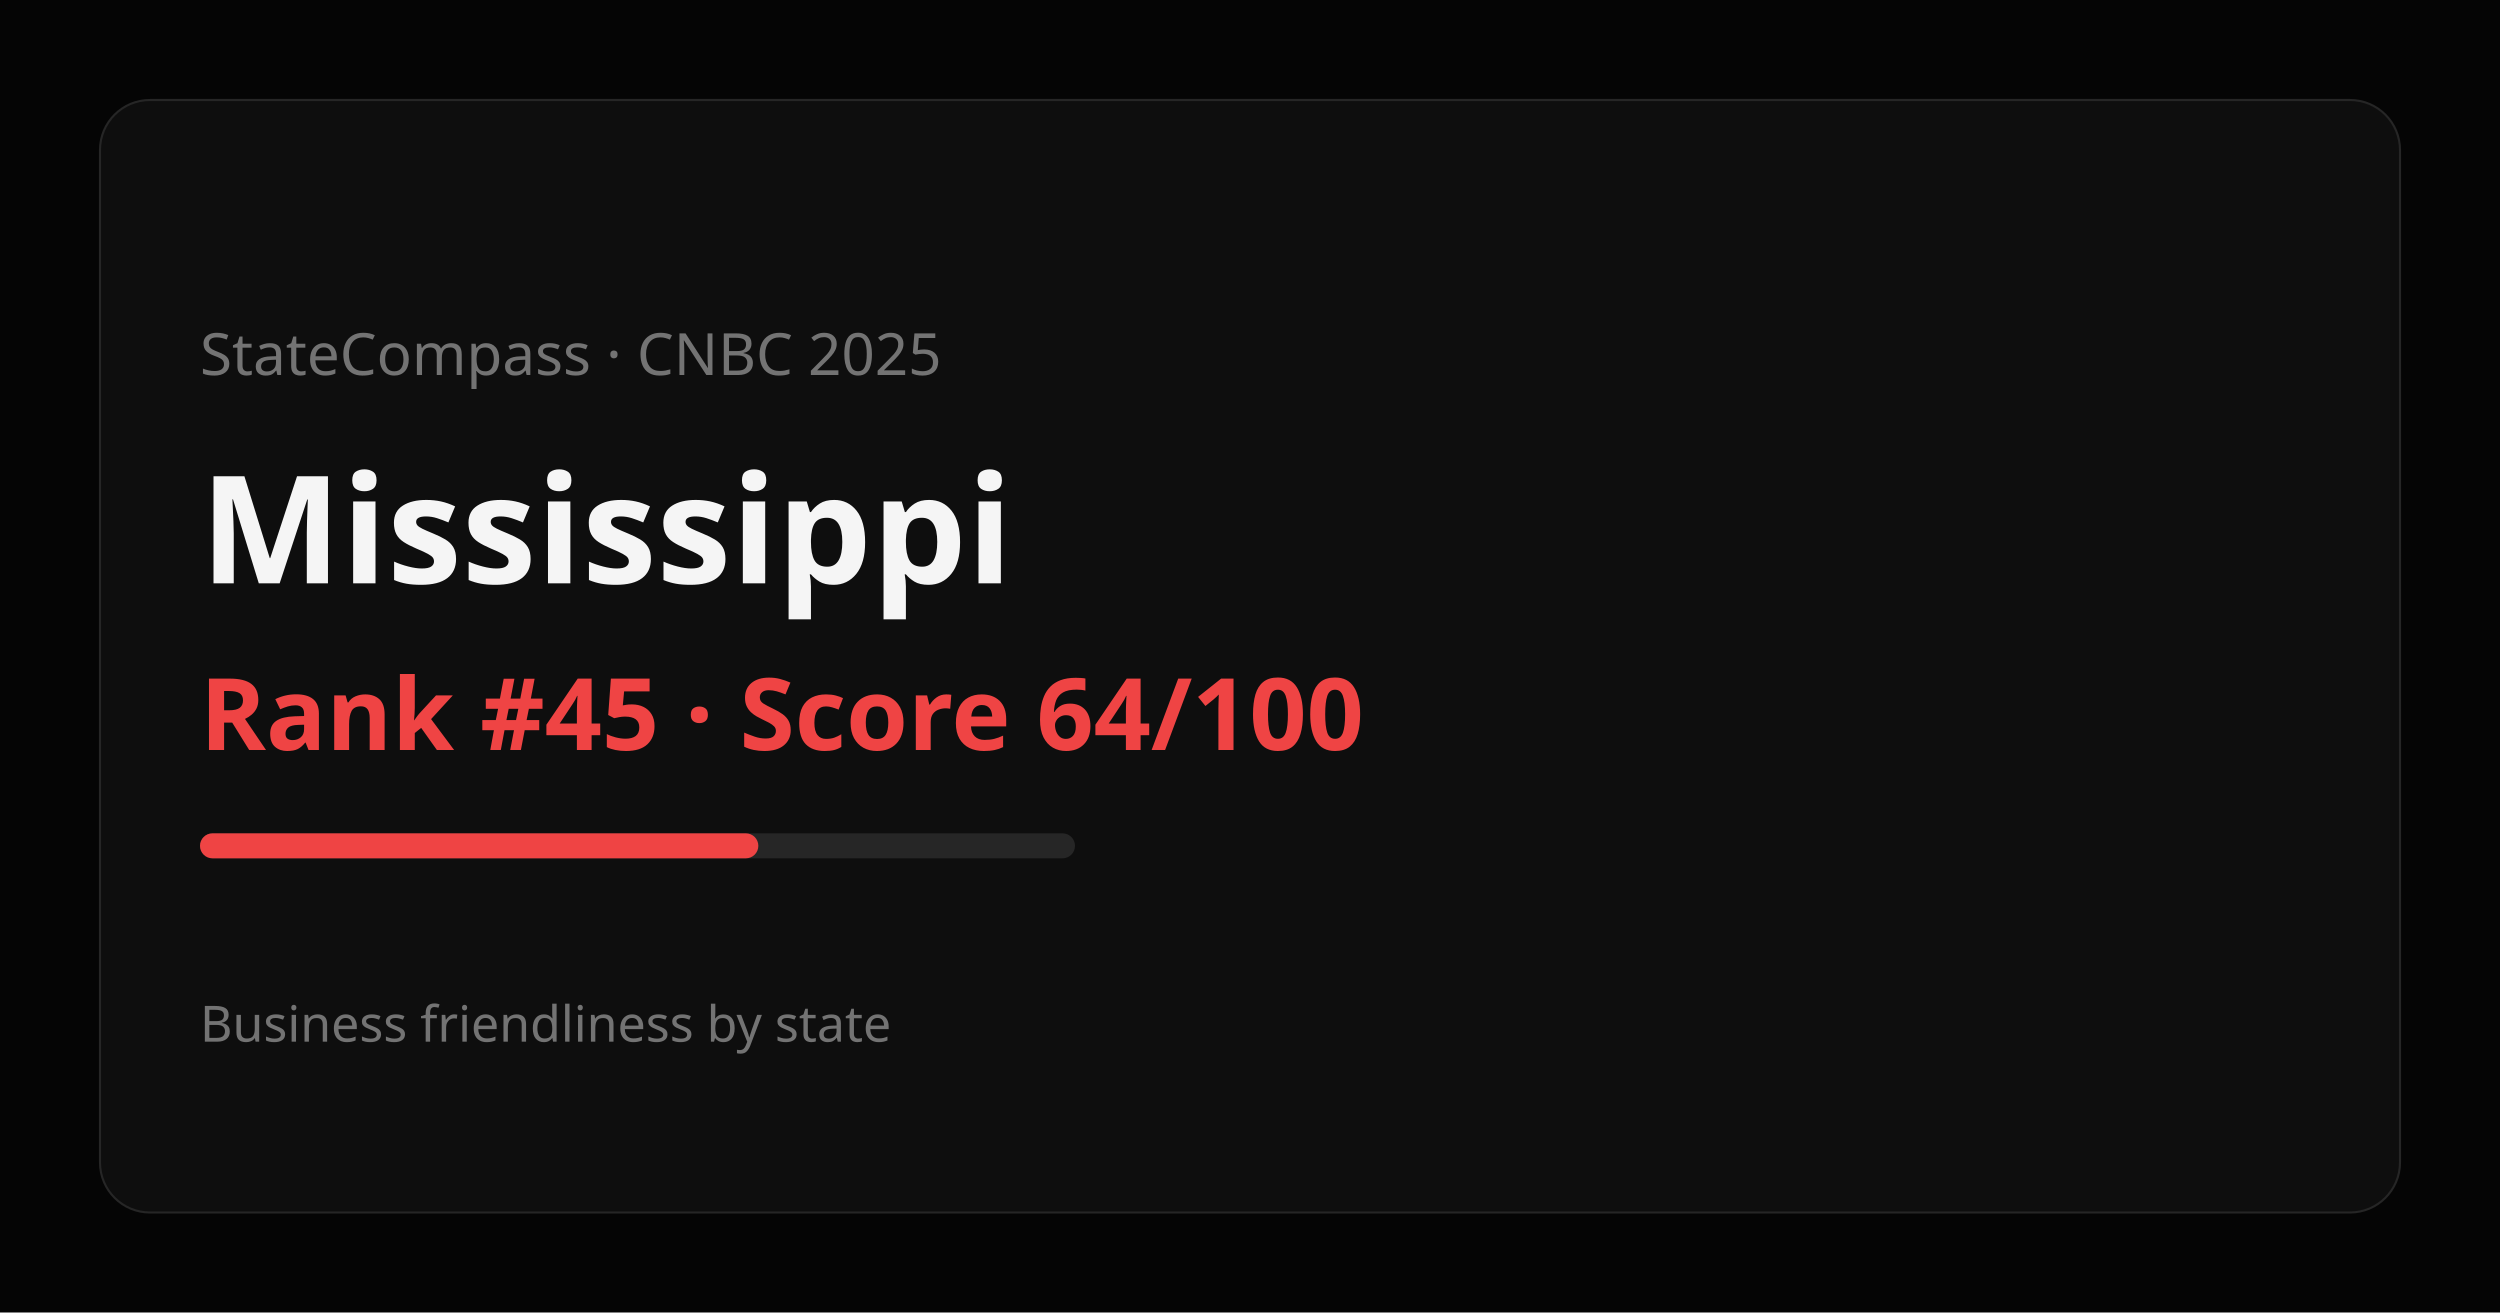
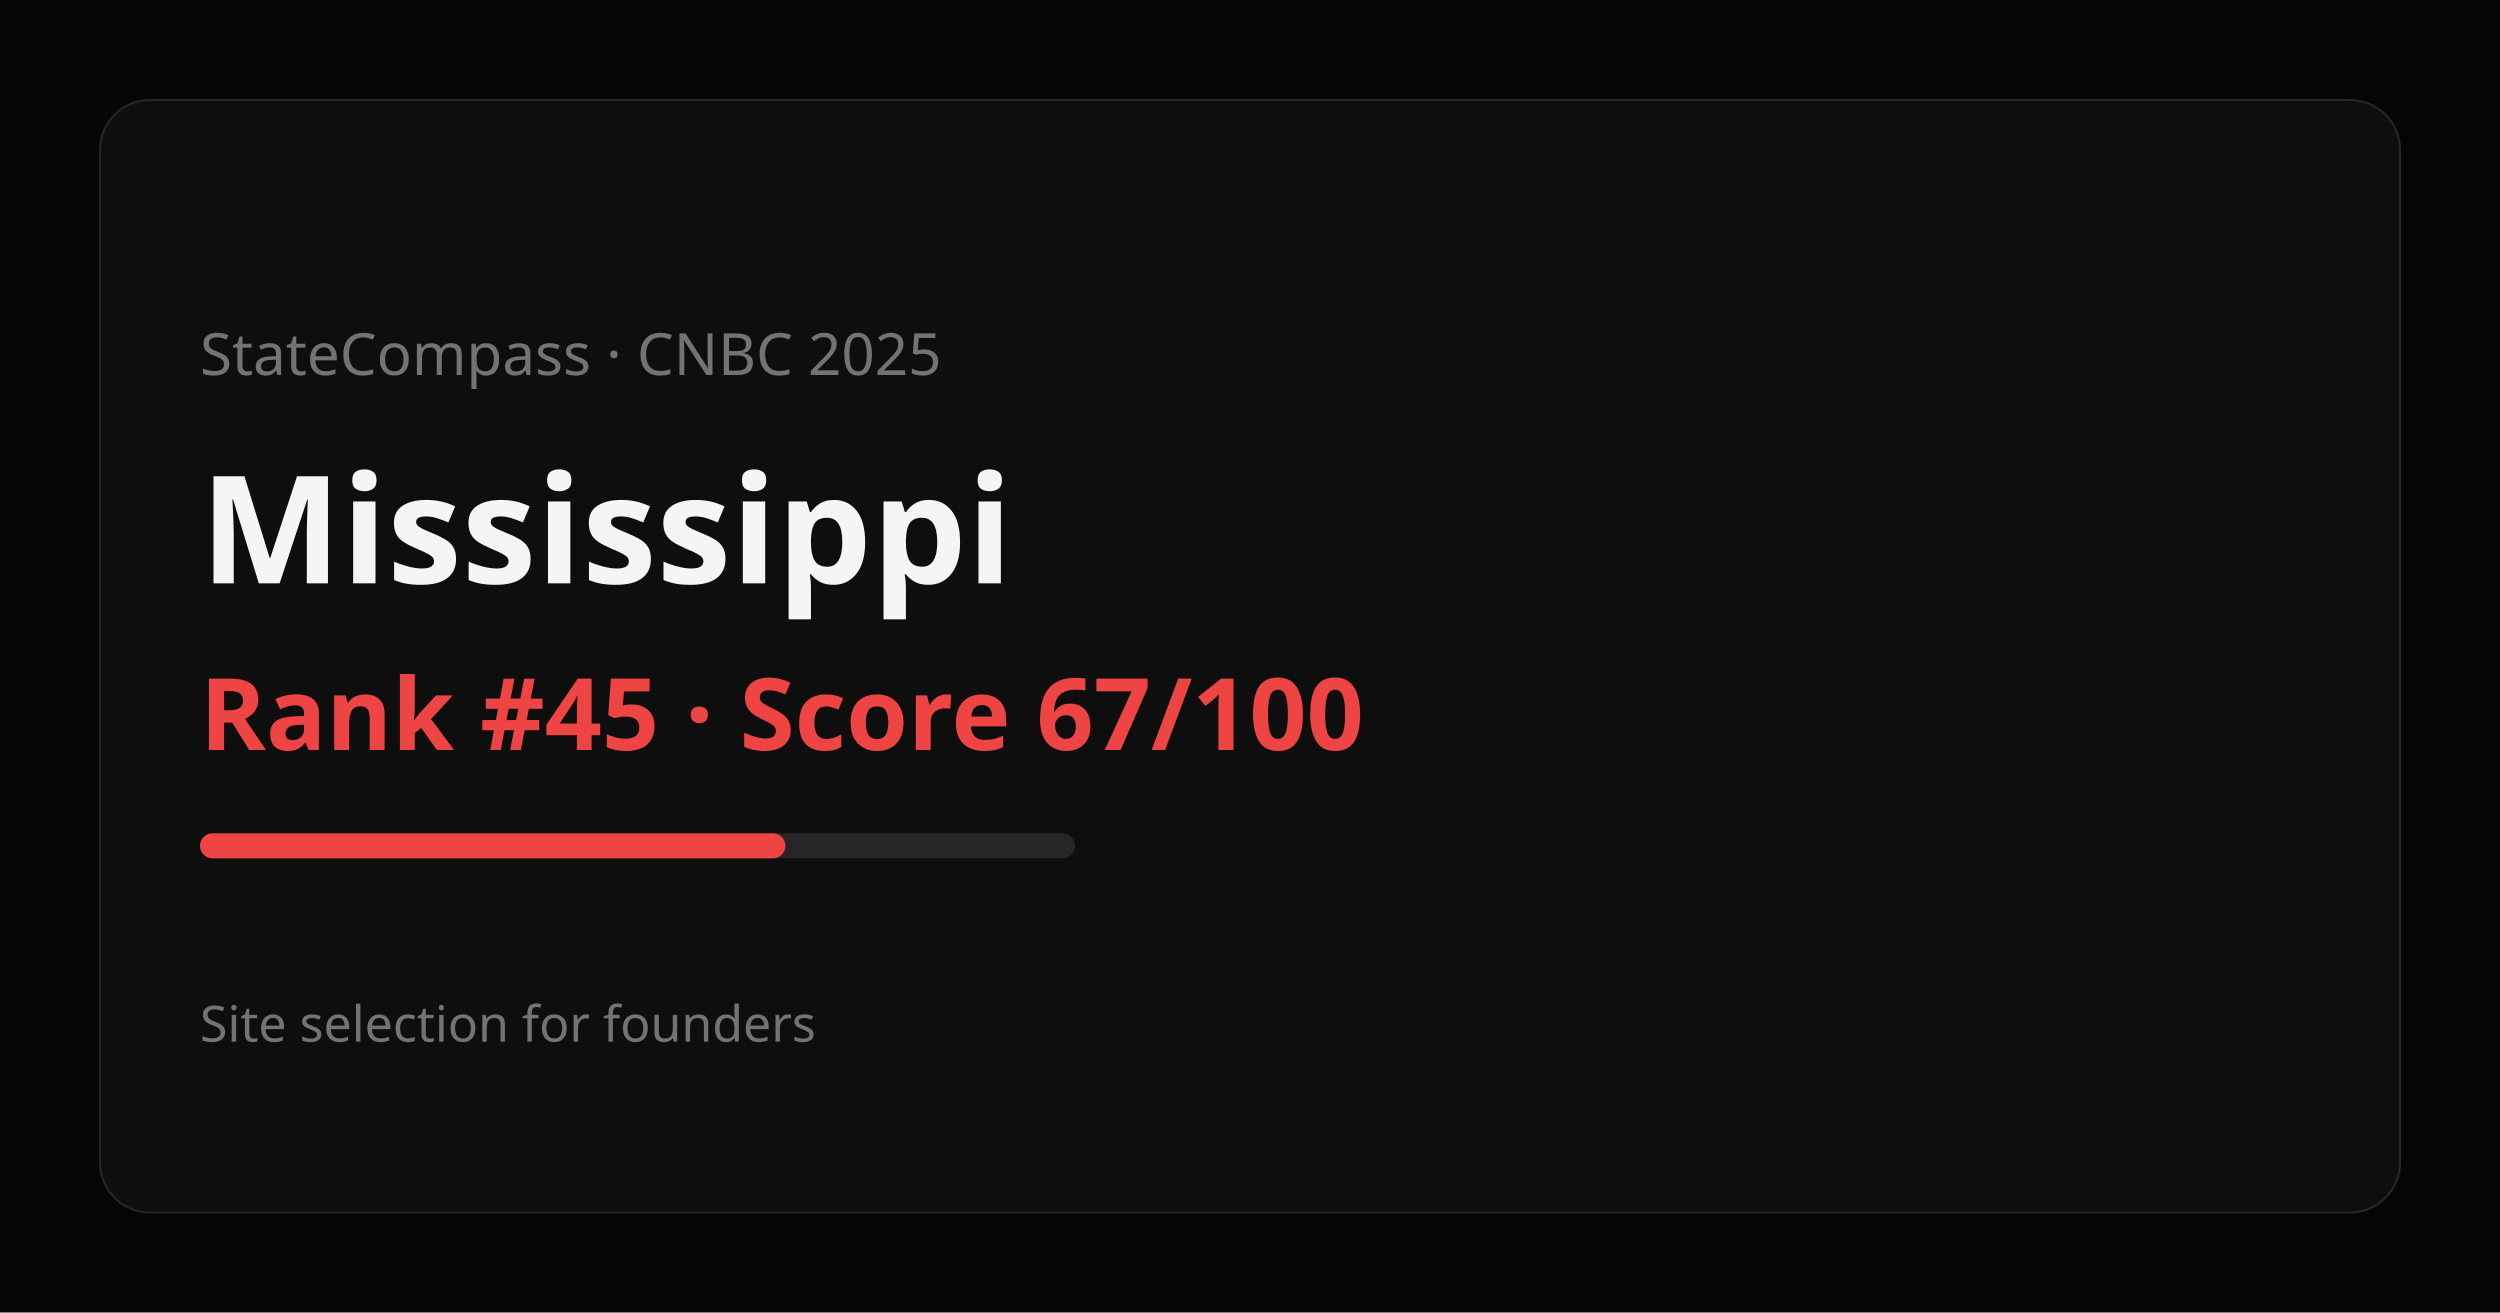
<svg xmlns="http://www.w3.org/2000/svg" width="1200" height="630" viewBox="0 0 1200 630">
  <rect width="1200" height="630" fill="#050505" />
  <rect x="48" y="48" width="1104" height="534" rx="24" fill="#0e0e0e" stroke="#262626" />
  <text x="96" y="180" fill="#737373" font-family="system-ui,sans-serif" font-size="28">StateCompass · CNBC 2025</text>
  <text x="96" y="280" fill="#f5f5f5" font-family="system-ui,sans-serif" font-size="72" font-weight="700">Mississippi</text>
-   <text x="96" y="360" fill="#ef4444" font-family="system-ui,sans-serif" font-size="48" font-weight="600">Rank #45 · Score 64/100</text>
+   <text x="96" y="360" fill="#ef4444" font-family="system-ui,sans-serif" font-size="48" font-weight="600">Rank #45 · Score 67/100</text>
  <rect x="96" y="400" width="420" height="12" rx="6" fill="#262626" />
-   <rect x="96" y="400" width="268" height="12" rx="6" fill="#ef4444" />
-   <text x="96" y="500" fill="#737373" font-family="system-ui,sans-serif" font-size="24">Business friendliness by state</text>
+   <rect x="96" y="400" width="281" height="12" rx="6" fill="#ef4444" />
+   <text x="96" y="500" fill="#737373" font-family="system-ui,sans-serif" font-size="24">Site selection for founders</text>
</svg>
